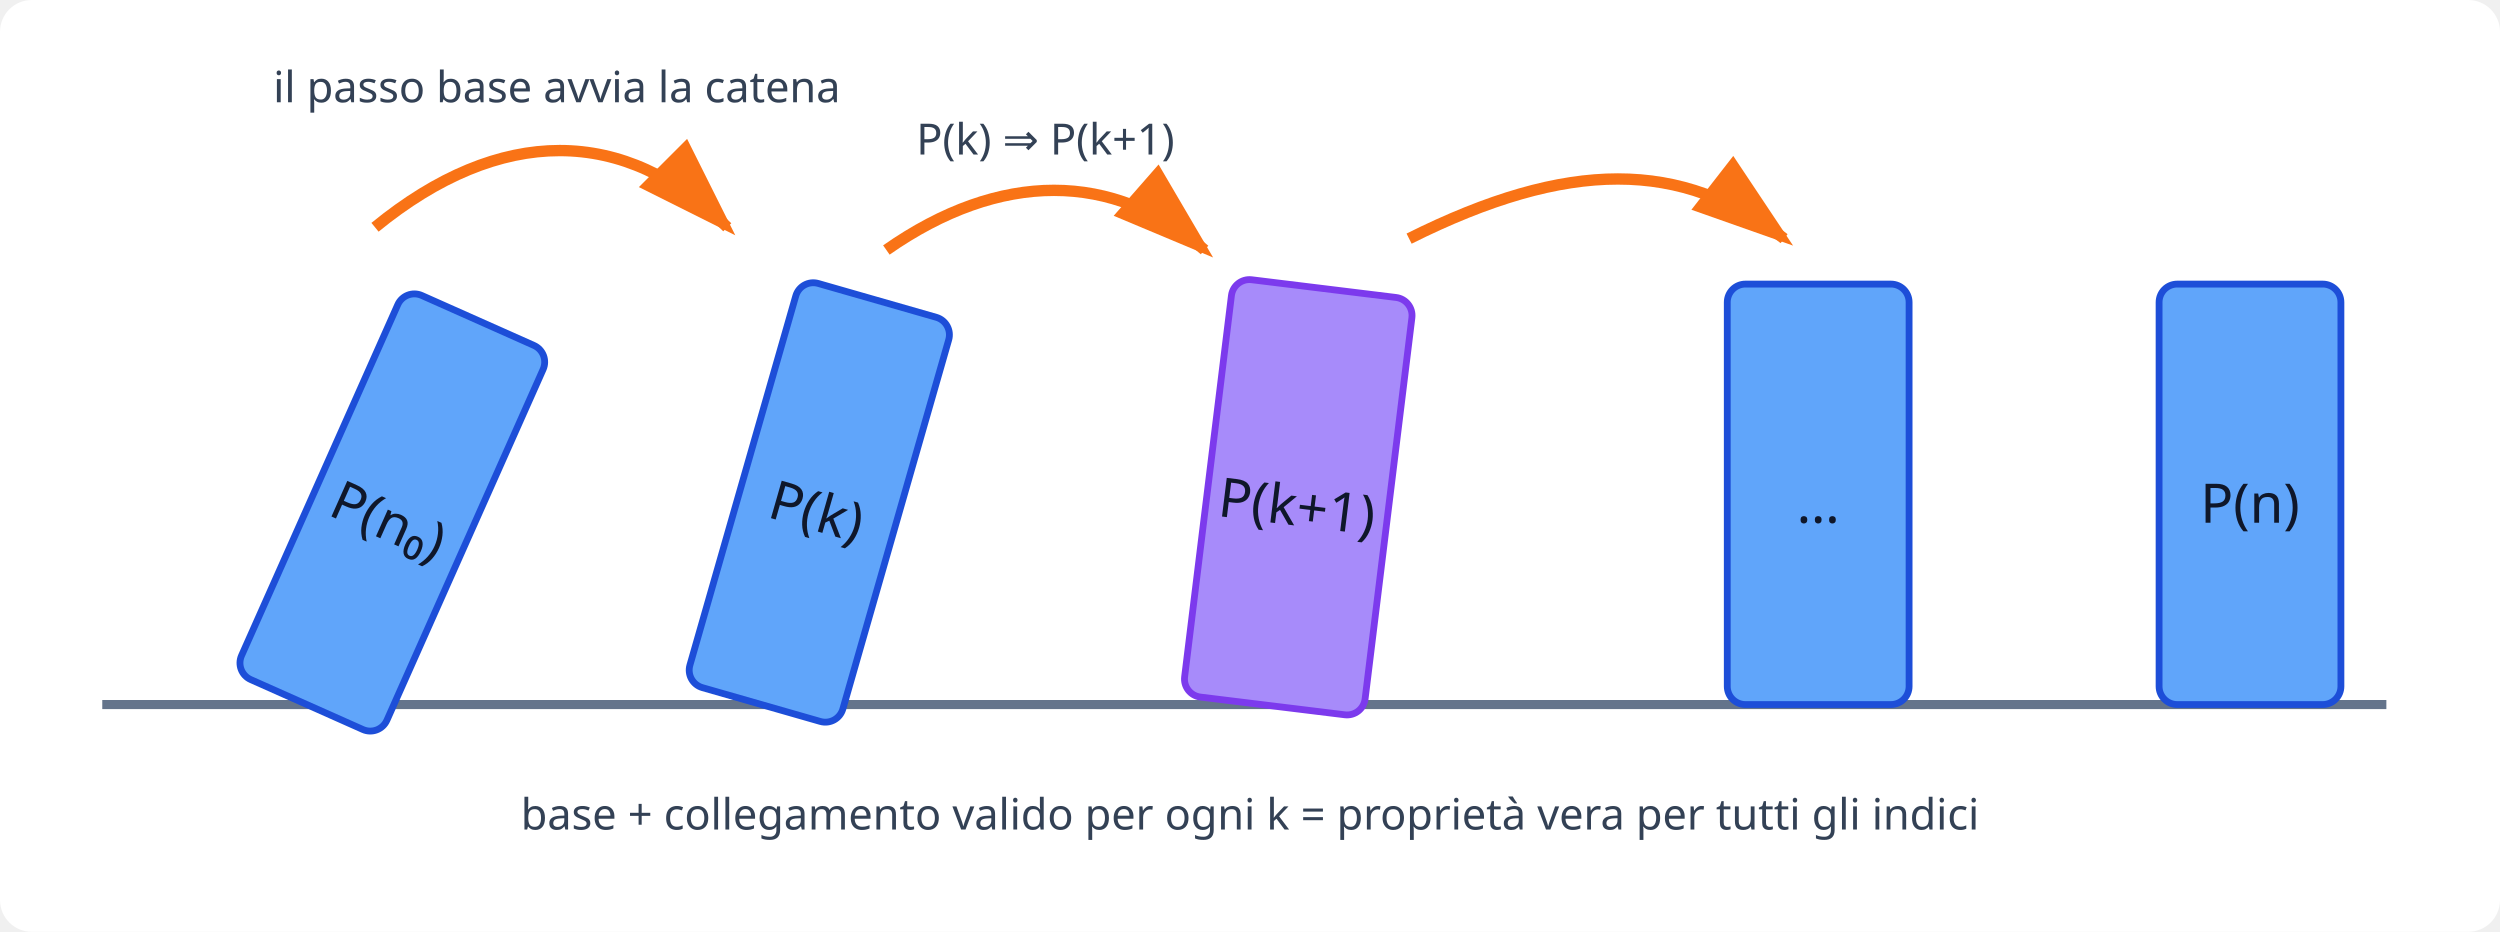
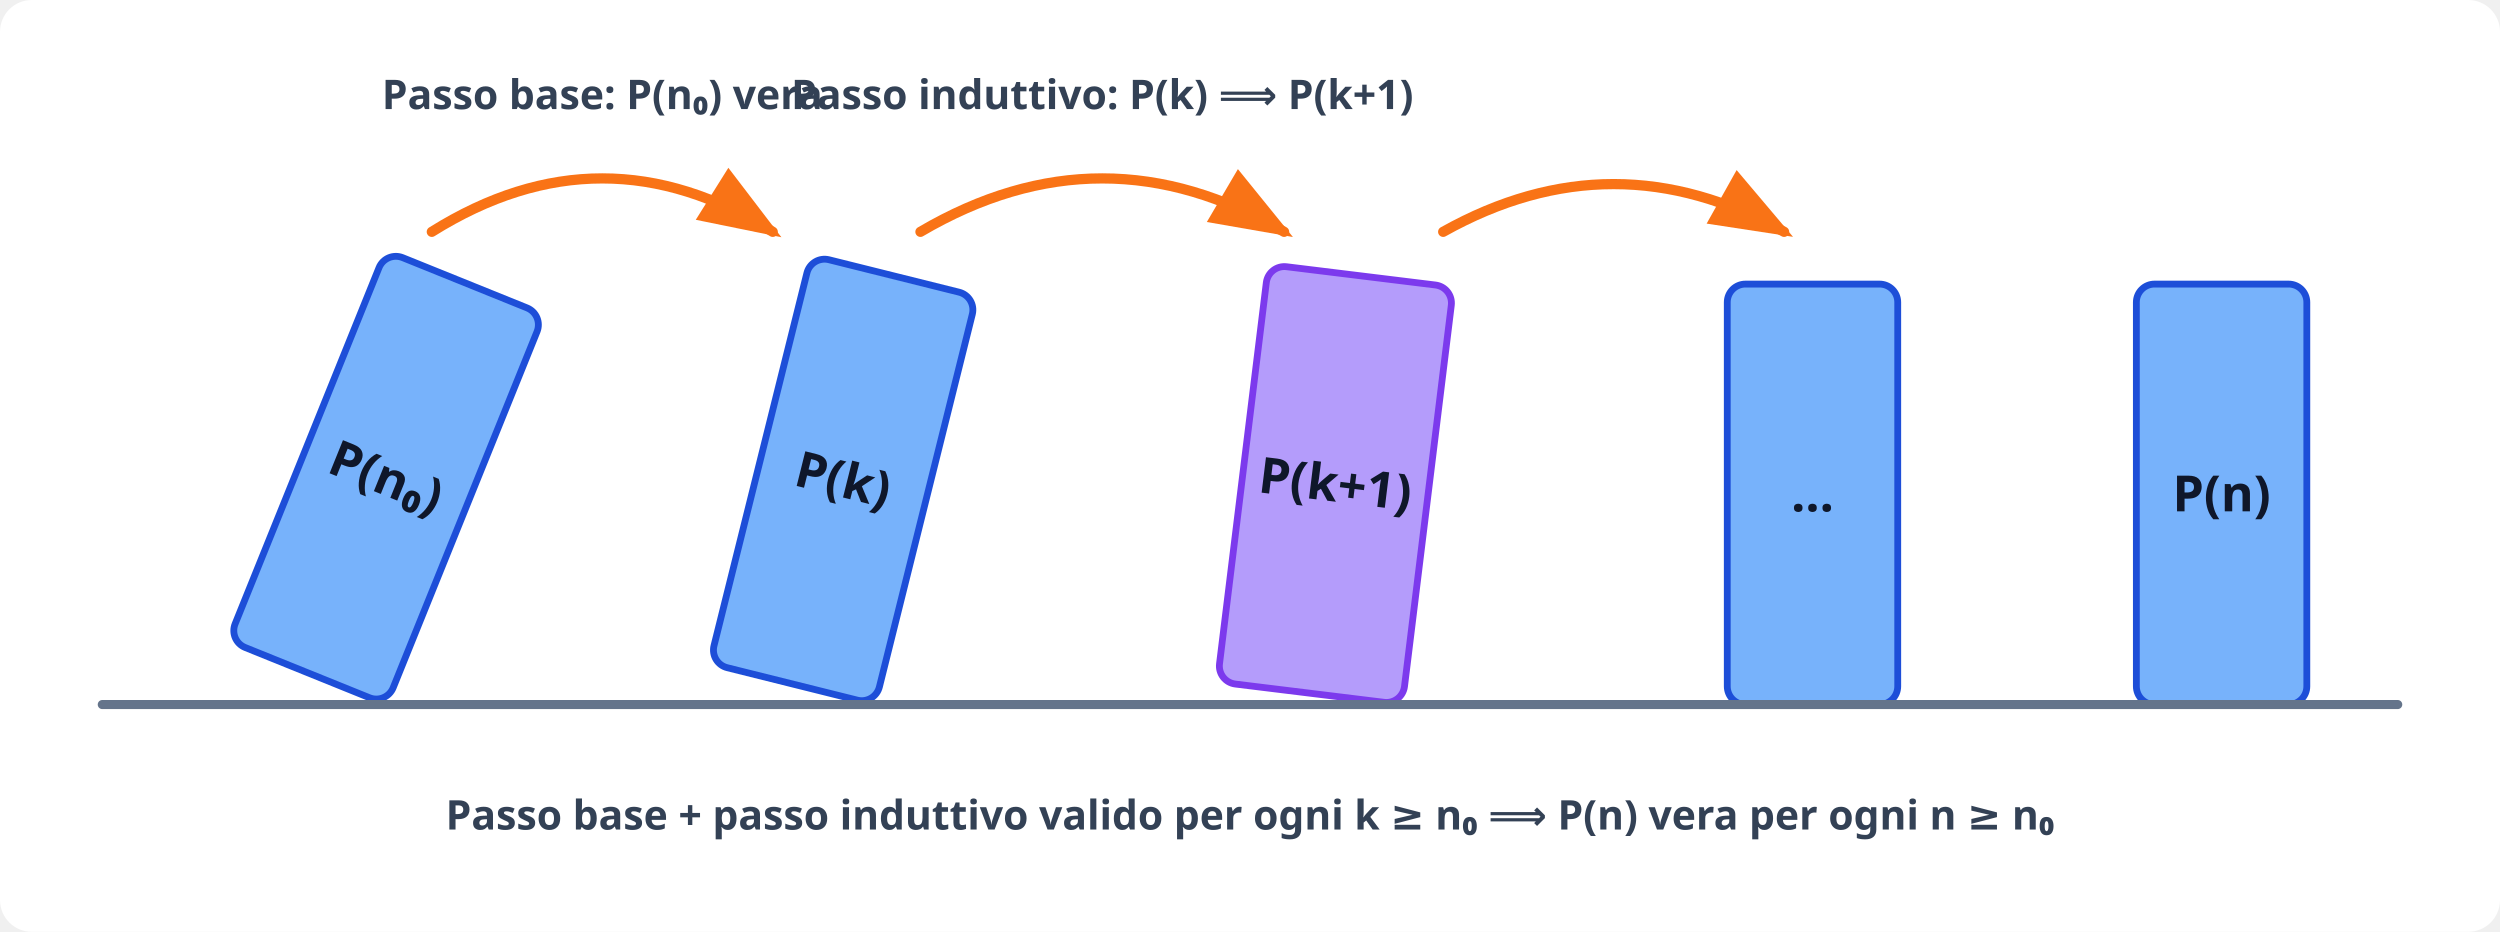
<svg xmlns="http://www.w3.org/2000/svg" viewBox="0 0 1100 410" role="img" aria-labelledby="title desc">
  <style>
    :root { color-scheme: light dark; }
-     .bg{fill:#fff}.ground{stroke:#64748b;stroke-width:4}.tile{fill:#60a5fa;stroke:#1d4ed8;stroke-width:3}.next{fill:#a78bfa;stroke:#7c3aed;stroke-width:3}
-     .arrow{stroke:#f97316;stroke-width:5;fill:none;marker-end:url(#head)}.txt{fill:#0f172a;font:24px system-ui,sans-serif}.small{fill:#334155;font:19px system-ui,sans-serif}
-     @media(prefers-color-scheme:dark){.bg{fill:#17191f}.ground{stroke:#94a3b8}.txt{fill:#f8fafc}.small{fill:#cbd5e1}}
+     .bg { fill: #ffffff; }
+     .ground { stroke: #64748b; stroke-width: 4; stroke-linecap: round; }
+     .tile { fill: #60a5fa; fill-opacity: 0.85; stroke: #1d4ed8; stroke-width: 3; }
+     .next { fill: #a78bfa; fill-opacity: 0.85; stroke: #7c3aed; stroke-width: 3; }
+     .arrow { stroke: #f97316; stroke-width: 4.5; fill: none; marker-end: url(#head); stroke-linecap: round; }
+     .txt { fill: #0f172a; font: 600 22px system-ui, sans-serif; }
+     .small { fill: #334155; font: 600 18px system-ui, sans-serif; }
+     @media (prefers-color-scheme: dark) {
+       .bg { fill: #17191f; }
+       .ground { stroke: #94a3b8; }
+       .tile { fill: #1e40af; stroke: #60a5fa; }
+       .next { fill: #5b21b6; stroke: #c4b5fd; }
+       .txt { fill: #f8fafc; }
+       .small { fill: #cbd5e1; }
+     }
  </style>
  <defs>
-     <marker id="head" markerWidth="10" markerHeight="10" refX="8" refY="3" orient="auto">
-       <path d="M0 0L9 3L0 6Z" fill="#f97316" />
+     <marker id="head" markerWidth="9" markerHeight="9" refX="7" refY="3.5" orient="auto">
+       <path d="M0 0.5 L8 3.5 L0 6.5 Z" fill="#f97316" />
    </marker>
  </defs>
  <rect class="bg" width="1100" height="410" rx="14" />
-   <path class="ground" d="M45 310H1050" />
-   <g transform="translate(100 0) rotate(24 35 310)">
-     <rect class="tile" x="0" y="125" width="70" height="185" rx="8" />
-     <text class="txt" x="35" y="230" text-anchor="middle">P(n₀)</text>
+   <g transform="translate(95 0) rotate(22 75 310)">
+     <rect class="tile" x="0" y="125" width="75" height="185" rx="8" />
+     <text class="txt" x="37.5" y="225" text-anchor="middle">P(n₀)</text>
  </g>
-   <g transform="translate(300 0) rotate(16 35 310)">
-     <rect class="tile" x="0" y="125" width="70" height="185" rx="8" />
-     <text class="txt" x="35" y="230" text-anchor="middle">P(k)</text>
+   <g transform="translate(310 0) rotate(14 75 310)">
+     <rect class="tile" x="0" y="125" width="75" height="185" rx="8" />
+     <text class="txt" x="37.5" y="225" text-anchor="middle">P(k)</text>
  </g>
-   <g transform="translate(520 0) rotate(7 35 310)">
-     <rect class="next" x="0" y="125" width="80" height="185" rx="8" />
-     <text class="txt" x="40" y="230" text-anchor="middle">P(k+1)</text>
+   <g transform="translate(535 0) rotate(7 82 310)">
+     <rect class="next" x="0" y="125" width="82" height="185" rx="8" />
+     <text class="txt" x="41" y="225" text-anchor="middle">P(k+1)</text>
  </g>
-   <rect class="tile" x="760" y="125" width="80" height="185" rx="8" />
-   <text class="txt" x="800" y="230" text-anchor="middle">…</text>
-   <rect class="tile" x="950" y="125" width="80" height="185" rx="8" />
-   <text class="txt" x="990" y="230" text-anchor="middle">P(n)</text>
-   <path class="arrow" d="M165 100C220 55 275 55 320 100" />
-   <text class="small" x="245" y="45" text-anchor="middle">il passo base avvia la catena</text>
-   <path class="arrow" d="M390 110C440 75 490 75 530 110" />
-   <text class="small" x="460" y="68" text-anchor="middle">P(k) ⇒ P(k+1)</text>
-   <path class="arrow" d="M620 105C690 70 740 70 785 105" />
-   <text class="small" x="550" y="365" text-anchor="middle">base + collegamento valido per ogni k = proprietà vera per tutti gli indici</text>
+   <g transform="translate(760 0)">
+     <rect class="tile" x="0" y="125" width="75" height="185" rx="8" />
+     <text class="txt" x="37.5" y="225" text-anchor="middle">…</text>
+   </g>
+   <g transform="translate(940 0)">
+     <rect class="tile" x="0" y="125" width="75" height="185" rx="8" />
+     <text class="txt" x="37.5" y="225" text-anchor="middle">P(n)</text>
+   </g>
+   <path class="ground" d="M45 310H1055" />
+   <path class="arrow" d="M 190 102 Q 265 55 340 102" />
+   <text class="small" x="265" y="48" text-anchor="middle">Passo base: P(n₀) vera</text>
+   <path class="arrow" d="M 405 102 Q 485 55 565 102" />
+   <text class="small" x="485" y="48" text-anchor="middle">Passo induttivo: P(k) ⟹ P(k+1)</text>
+   <path class="arrow" d="M 635 102 Q 710 60 785 102" />
+   <text class="small" x="550" y="365" text-anchor="middle">Passo base + passo induttivo valido per ogni k ≥ n₀ ⟹ P(n) vera per ogni n ≥ n₀</text>
</svg>
